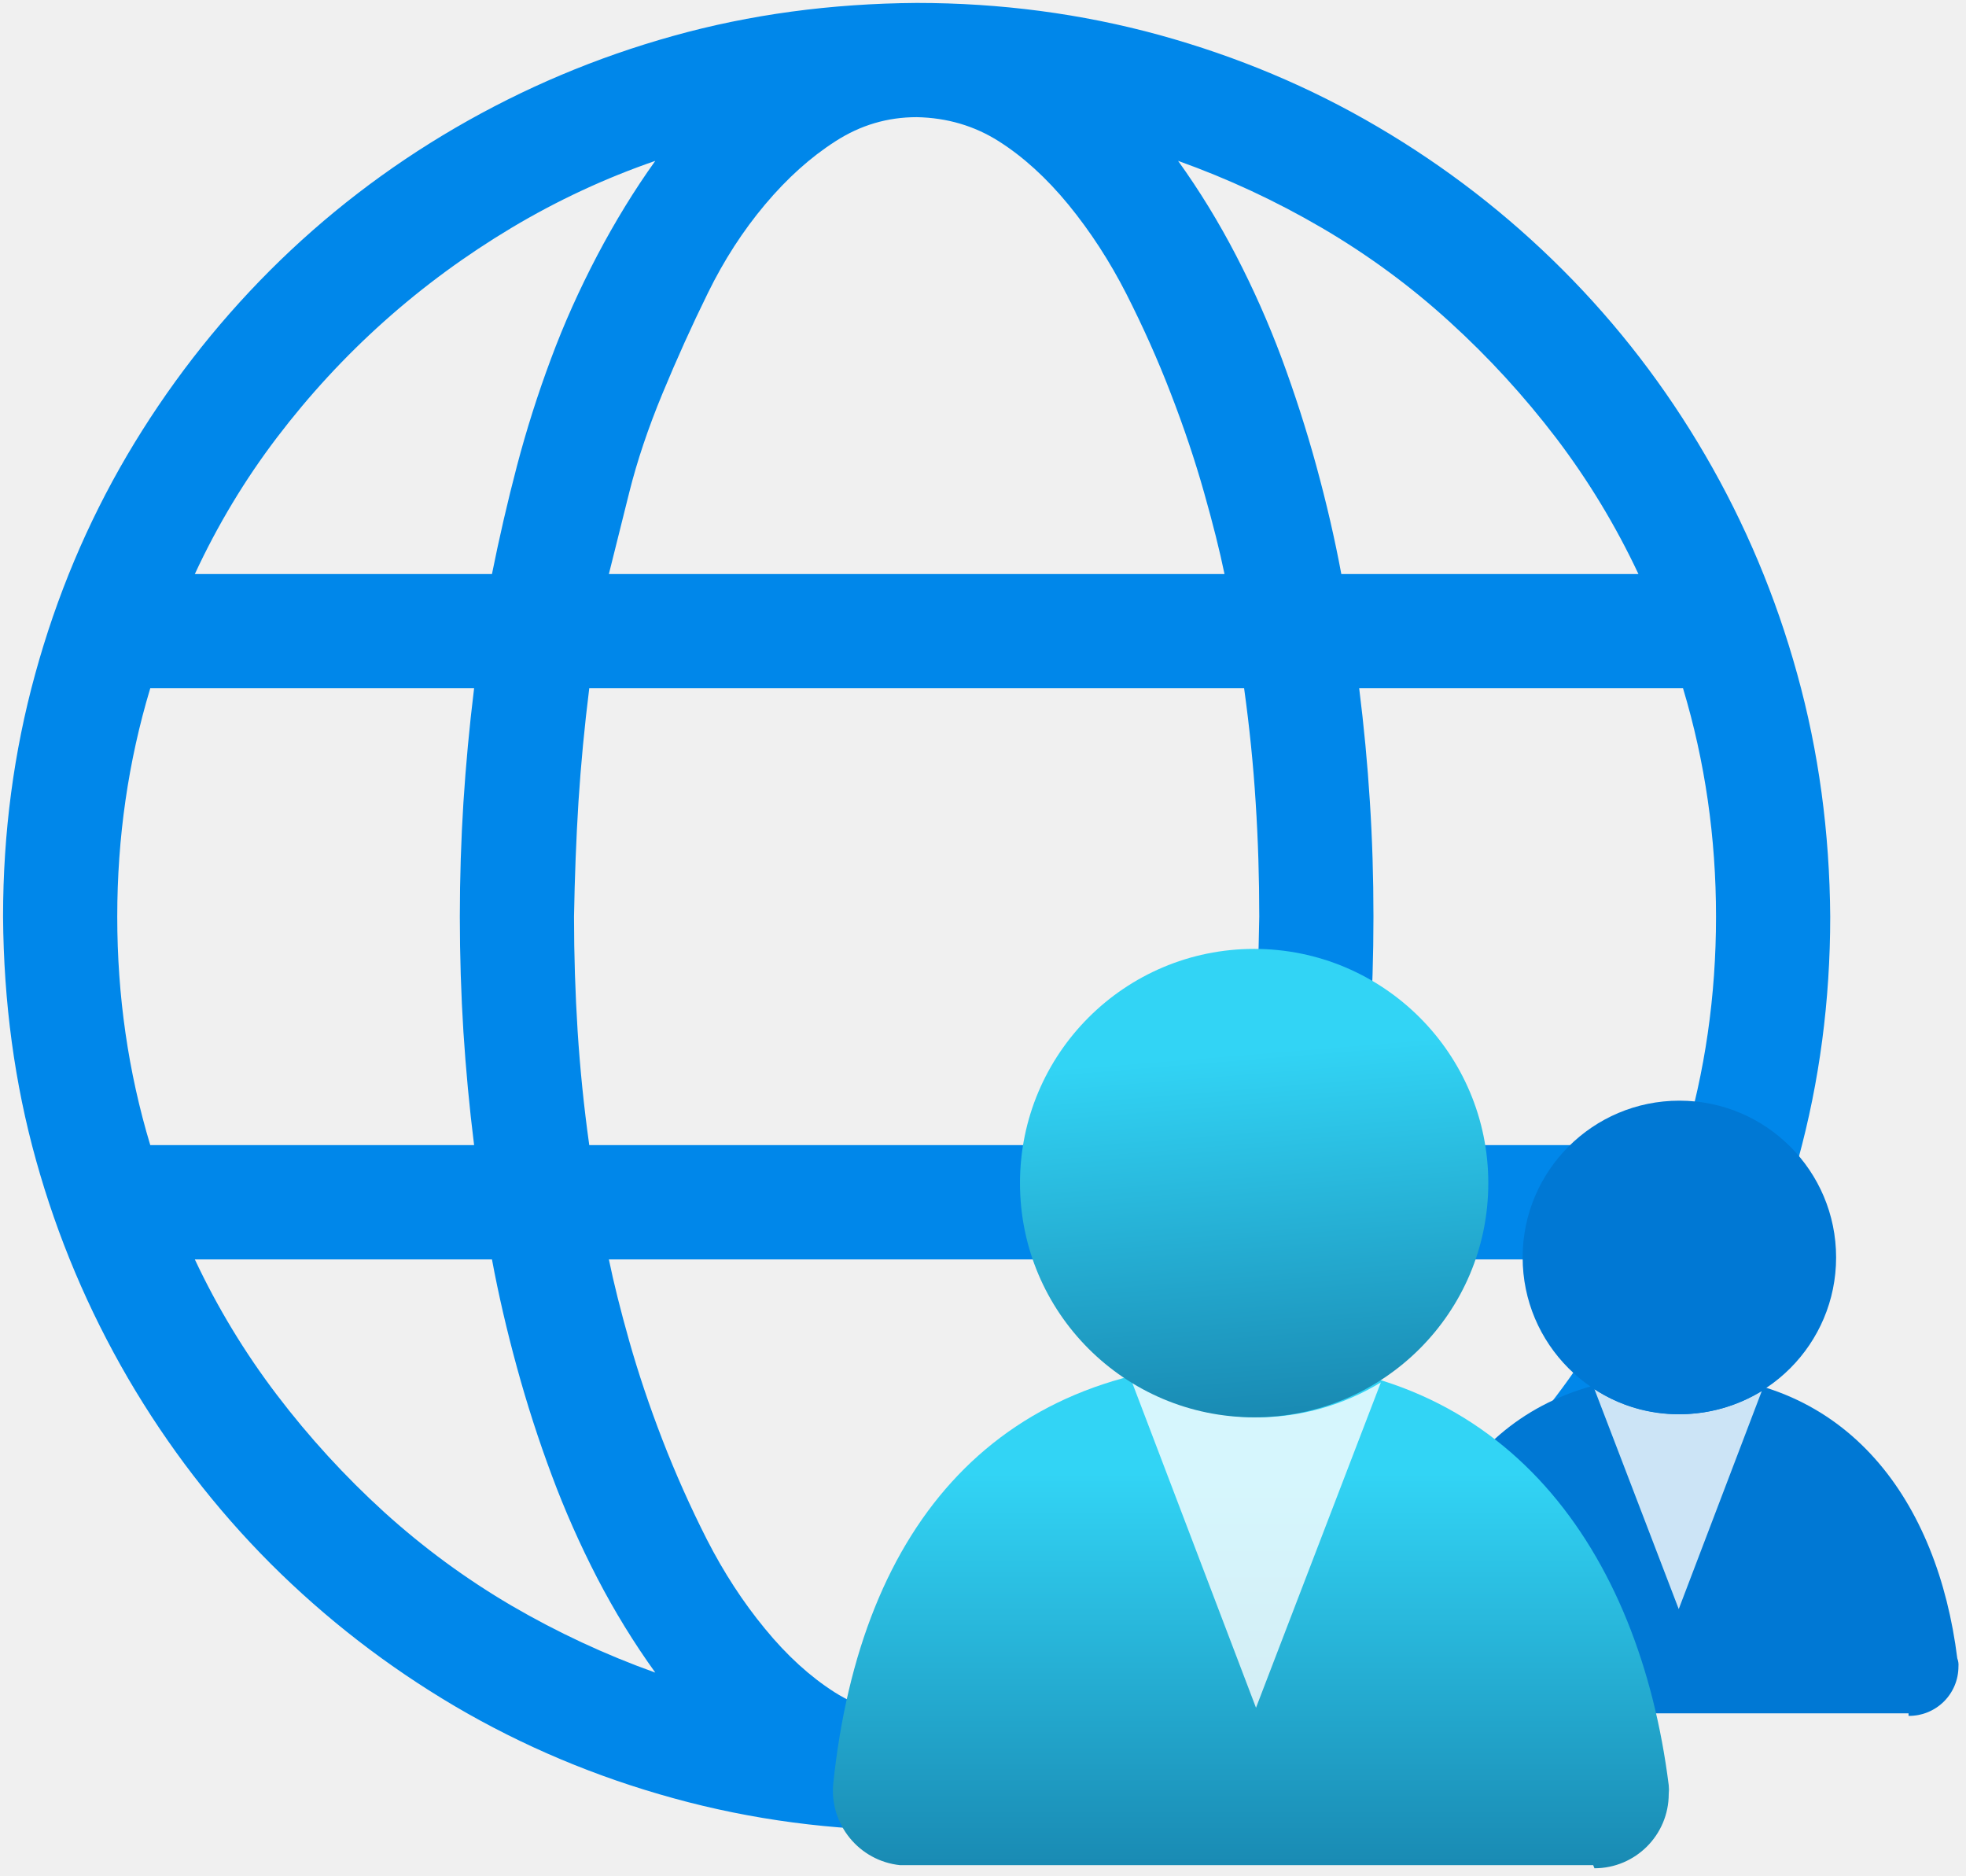
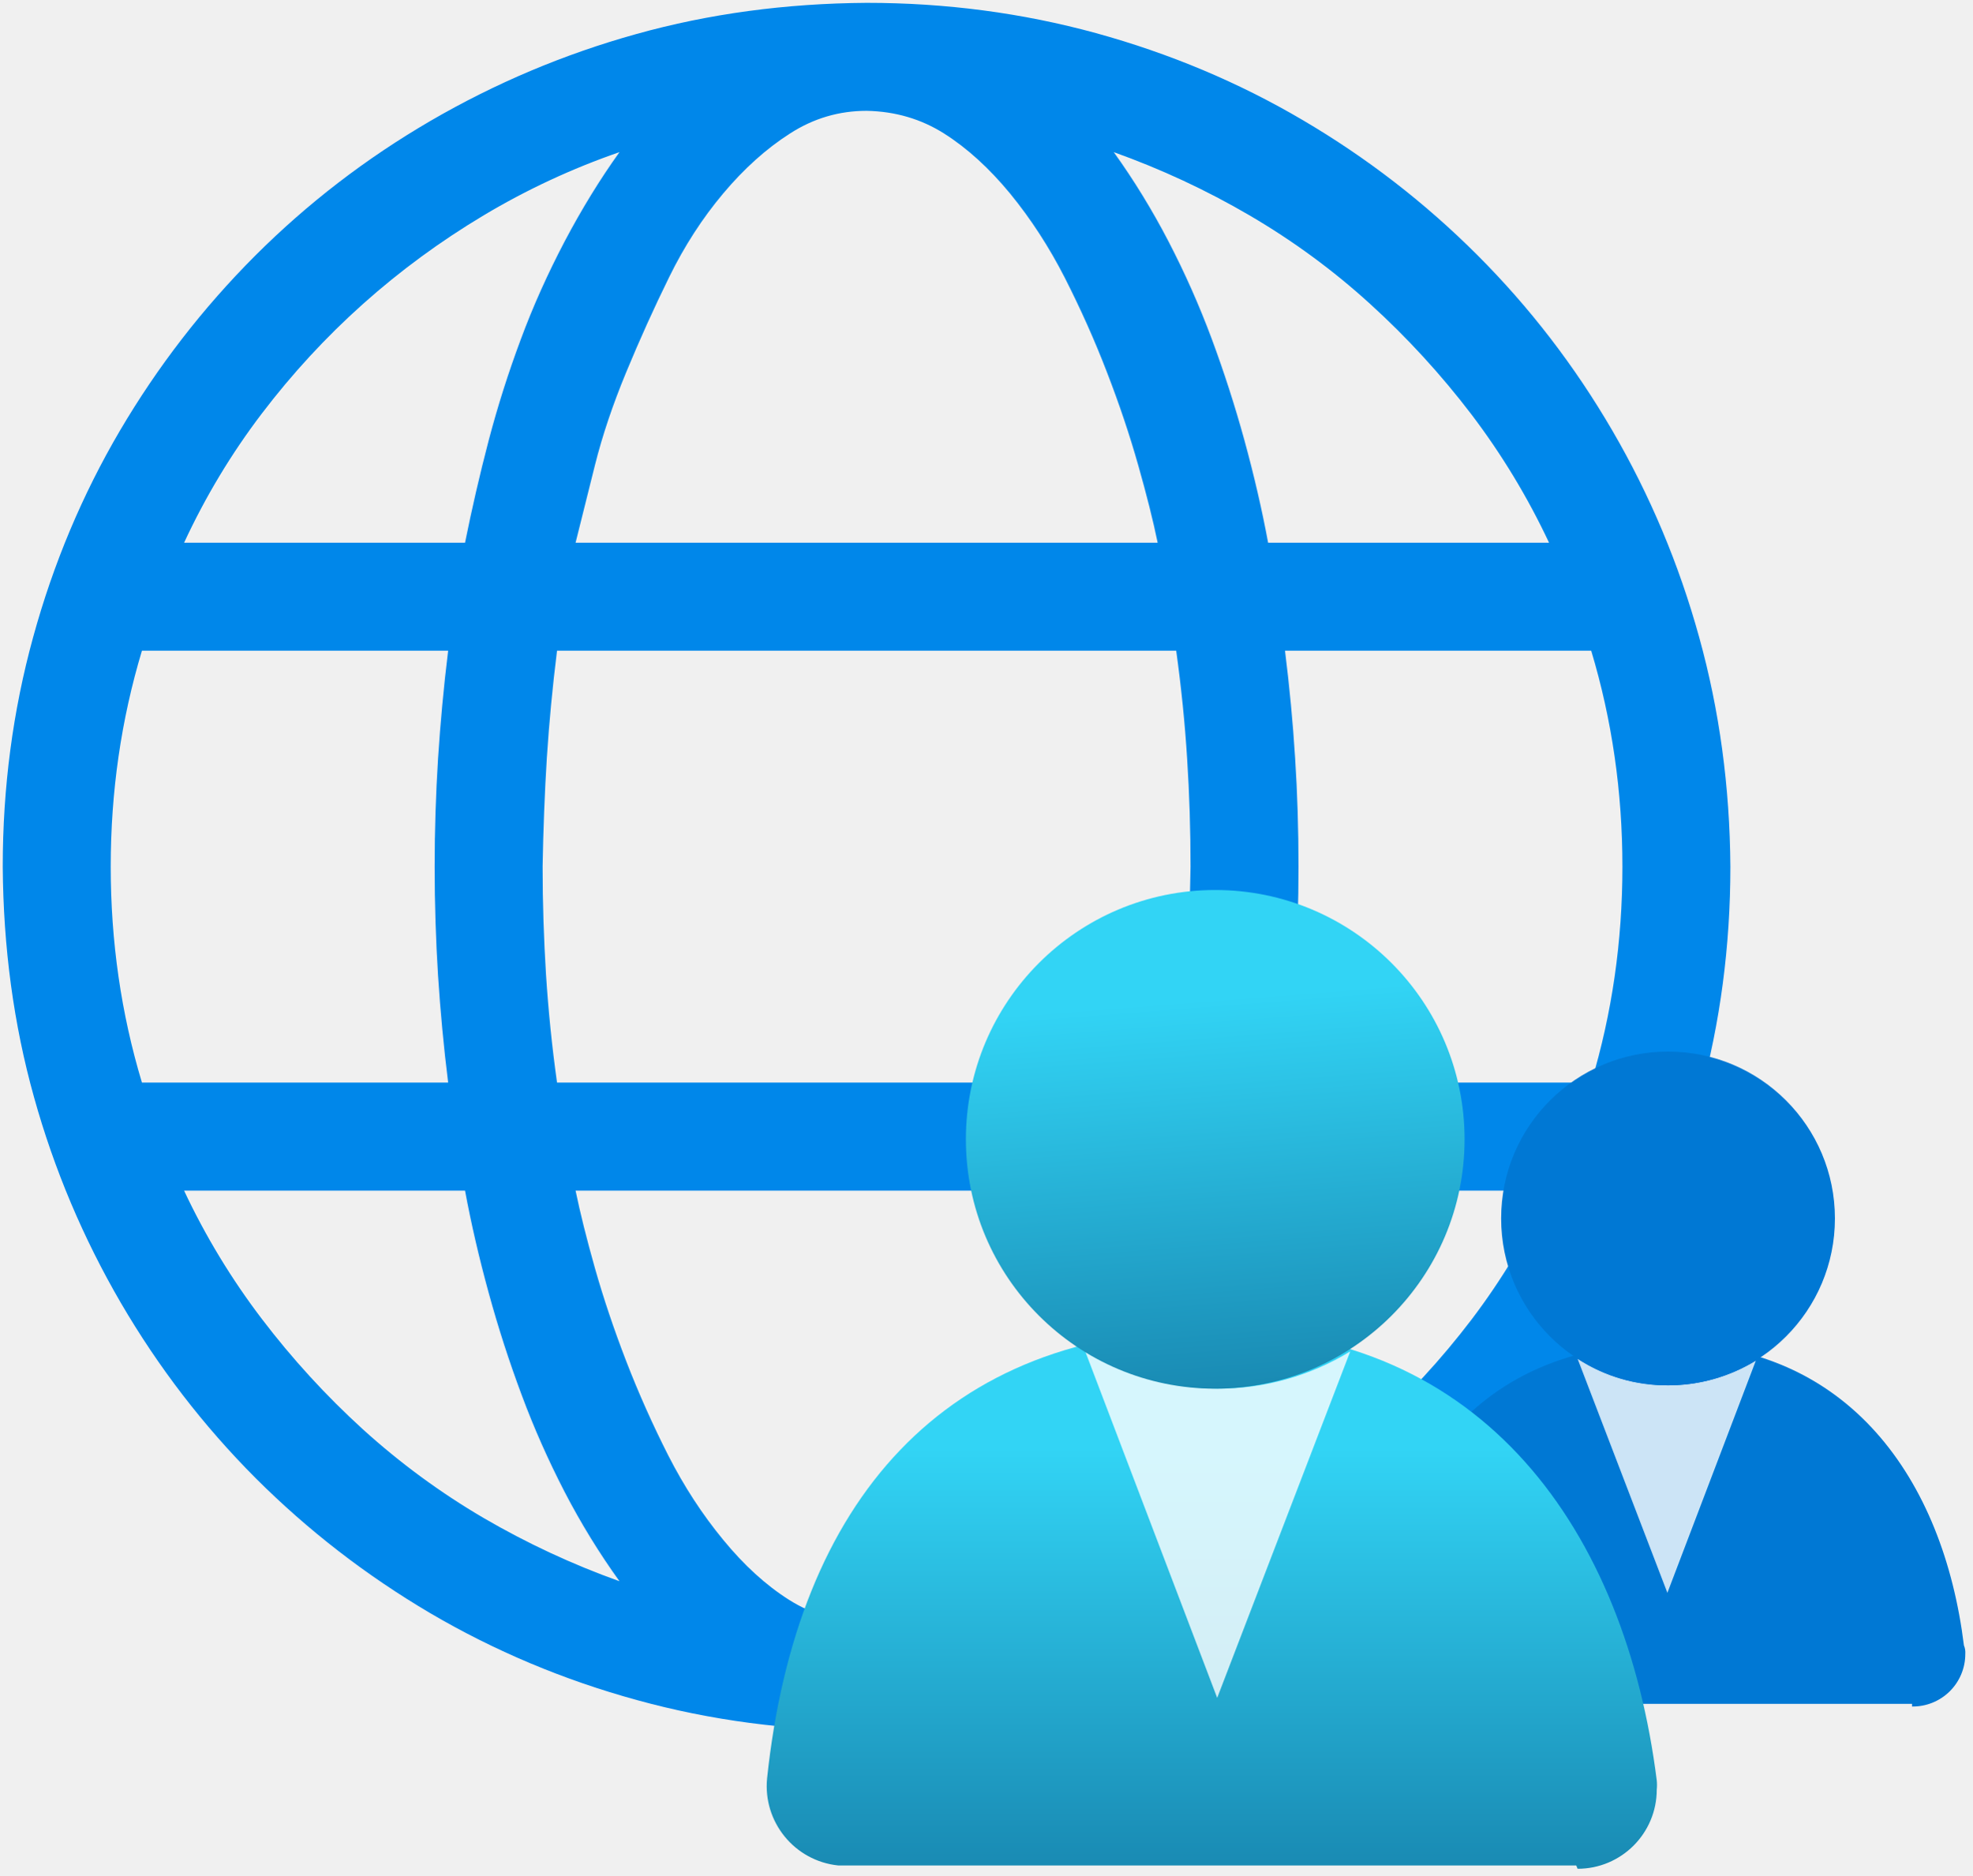
- <svg xmlns="http://www.w3.org/2000/svg" xmlns:ns1="http://schemas.microsoft.com/visio/2003/SVGExtensions/" width="2.812in" height="2.682in" viewBox="0 0 202.436 193.109" xml:space="preserve" color-interpolation-filters="sRGB" class="st6">
+ <svg xmlns="http://www.w3.org/2000/svg" xmlns:ns1="http://schemas.microsoft.com/visio/2003/SVGExtensions/" width="2.983in" height="2.837in" viewBox="0 0 214.806 204.279" xml:space="preserve" color-interpolation-filters="sRGB" class="st6">
  <ns1:documentProperties ns1:langID="1033" ns1:viewMarkup="false" />
  <style type="text/css">
	
		.st1 {fill:#0087ea;stroke:none;stroke-linecap:butt;stroke-width:0.299}
		.st2 {fill:#0078d4;stroke:none;stroke-linecap:butt;stroke-width:0.75}
		.st3 {fill:#ffffff;fill-opacity:0.8;stroke:none;stroke-linecap:butt;stroke-width:0.75}
		.st4 {fill:url(#grad0-14);stroke:none;stroke-linecap:butt;stroke-width:0.75}
		.st5 {fill:url(#grad0-20);stroke:none;stroke-linecap:butt;stroke-width:0.75}
		.st6 {fill:none;fill-rule:evenodd;font-size:12px;overflow:visible;stroke-linecap:square;stroke-miterlimit:3}
	
	</style>
  <defs id="Patterns_And_Gradients">
    <linearGradient id="grad0-14" x1="0" y1="0" x2="1" y2="0" gradientTransform="rotate(90 0.5 0.5)">
      <stop offset="0.22" stop-color="#32d4f5" stop-opacity="1" />
      <stop offset="1" stop-color="#198ab3" stop-opacity="1" />
    </linearGradient>
    <linearGradient id="grad0-20" x1="0" y1="0" x2="1" y2="0" gradientTransform="rotate(85.4012 0.5 0.5)">
      <stop offset="0.22" stop-color="#32d4f5" stop-opacity="1" />
      <stop offset="1" stop-color="#198ab3" stop-opacity="1" />
    </linearGradient>
  </defs>
  <g ns1:mID="0" ns1:index="1" ns1:groupContext="foregroundPage">
    <ns1:pageProperties ns1:drawingScale="1" ns1:pageScale="1" ns1:drawingUnits="0" ns1:shadowOffsetX="9" ns1:shadowOffsetY="-9" />
-     <g id="group70-1" transform="translate(0.298828,-4.63729)" ns1:mID="70" ns1:groupContext="group">
+     <g id="group70-1" transform="translate(0.298828,-15.8075)" ns1:mID="70" ns1:groupContext="group">
      <g id="shape71-2" ns1:mID="71" ns1:groupContext="shape">
-         <path d="M94.09 4.94 C102.72 4.94 111.05 6.04 119.08 8.24 C127.1 10.45 134.61 13.6 141.59 17.71 C148.57 21.81 154.91         26.71 160.61 32.41 C166.31 38.11 171.21 44.48 175.31 51.52 C179.41 58.56 182.57 66.07 184.77 74.03 C186.98         81.99 188.11 90.32 188.17 99.02 C188.17 107.66 187.07 115.99 184.87 124.01 C182.66 132.04 179.51 139.54         175.4 146.53 C171.3 153.51 166.4 159.85 160.7 165.54 C155 171.24 148.63 176.14 141.59 180.25 C134.54         184.35 127.04 187.5 119.08 189.71 C111.12 191.91 102.78 193.05 94.09 193.11 C85.45 193.11 77.12 192.01         69.09 189.8 C61.07 187.6 53.57 184.44 46.58 180.34 C39.6 176.23 33.26 171.33 27.56 165.64 C21.87 159.94         16.97 153.57 12.86 146.53 C8.76 139.48 5.6 132.01 3.4 124.11 C1.19 116.2 0.06 107.84 0 99.02 C0 90.39         1.1 82.06 3.31 74.03 C5.51 66.01 8.67 58.5 12.77 51.52 C16.88 44.54 21.78 38.2 27.47 32.5 C33.17 26.8         39.54 21.9 46.58 17.8 C53.63 13.7 61.1 10.54 69 8.34 C76.9 6.13 85.27 5 94.09 4.94 ZM168.42 63.74 C166.09         58.78 163.27 54.12 159.97 49.77 C156.66 45.43 152.98 41.41 148.94 37.74 C144.9 34.06 140.52 30.85 135.8         28.09 C131.08 25.33 126.15 23.04 121.01 21.2 C123.21 24.26 125.2 27.51 126.98 30.94 C128.76 34.37 130.32         37.89 131.67 41.5 C133.01 45.12 134.21 48.82 135.25 52.62 C136.29 56.42 137.15 60.13 137.82 63.74 L168.42         63.74 ZM176.41 99.02 C176.41 90.88 175.28 83.04 173.01 75.5 L139.66 75.5 C140.15 79.42 140.52 83.31         140.76 87.17 C141.01 91.03 141.13 94.98 141.13 99.02 C141.13 103 141.01 106.92 140.76 110.78 C140.52         114.64 140.15 118.56 139.66 122.54 L173.01 122.54 C175.28 115.01 176.41 107.17 176.41 99.02 ZM94.09         181.35 C97.09 181.35 99.88 180.52 102.45 178.87 C105.02 177.21 107.44 175.04 109.71 172.34 C111.97 169.65         113.93 166.62 115.59 163.25 C117.24 159.88 118.8 156.42 120.27 152.87 C121.74 149.31 122.88 145.94 123.67         142.76 C124.47 139.57 125.17 136.76 125.79 134.31 L62.39 134.31 C62.88 136.69 63.58 139.51 64.5 142.76         C65.42 146 66.55 149.37 67.9 152.87 C69.25 156.36 70.78 159.79 72.49 163.16 C74.21 166.52 76.2 169.59         78.47 172.34 C80.73 175.1 83.12 177.27 85.63 178.87 C88.14 180.46 90.96 181.29 94.09 181.35 ZM127.81         122.54 C128.3 118.62 128.66 114.73 128.91 110.88 C129.15 107.02 129.31 103.07 129.37 99.02 C129.37 95.04         129.25 91.12 129 87.26 C128.76 83.4 128.36 79.48 127.81 75.5 L60.37 75.5 C59.88 79.42 59.51 83.31 59.26         87.17 C59.02 91.03 58.87 94.98 58.8 99.02 C58.8 103 58.93 106.92 59.17 110.78 C59.42 114.64 59.81 118.56         60.37 122.54 L127.81 122.54 ZM11.76 99.02 C11.76 107.17 12.89 115.01 15.16 122.54 L48.51 122.54 C48.02         118.62 47.66 114.73 47.41 110.88 C47.17 107.02 47.04 103.07 47.04 99.02 C47.04 95.04 47.17 91.12 47.41         87.26 C47.66 83.4 48.02 79.48 48.51 75.5 L15.16 75.5 C12.89 83.04 11.76 90.88 11.76 99.02 ZM94.09 16.7         C91.09 16.7 88.3 17.52 85.73 19.18 C83.15 20.83 80.73 23.01 78.47 25.7 C76.2 28.4 74.24 31.43 72.59         34.8 C70.93 38.17 69.37 41.63 67.9 45.18 C66.43 48.73 65.3 52.1 64.5 55.29 C63.7 58.47 63 61.29 62.39         63.74 L125.79 63.74 C125.3 61.35 124.59 58.53 123.67 55.29 C122.75 52.04 121.62 48.67 120.27 45.18 C118.93         41.69 117.39 38.26 115.68 34.89 C113.96 31.52 111.97 28.46 109.71 25.7 C107.44 22.94 105.05 20.77 102.54         19.18 C100.03 17.59 97.21 16.76 94.09 16.7 ZM67.17 21.2 C62.02 22.98 57.09 25.27 52.37 28.09 C47.66         30.91 43.28 34.12 39.23 37.74 C35.19 41.35 31.52 45.33 28.21 49.68 C24.9 54.03 22.08 58.72 19.75 63.74         L50.35 63.74 C51.09 60.06 51.94 56.36 52.92 52.62 C53.9 48.89 55.07 45.21 56.42 41.6 C57.76 37.98 59.36         34.43 61.19 30.94 C63.03 27.45 65.02 24.2 67.17 21.2 ZM19.75 134.31 C22.08 139.27 24.9 143.92 28.21         148.27 C31.52 152.62 35.19 156.63 39.23 160.31 C43.28 163.98 47.66 167.2 52.37 169.96 C57.09 172.71         62.02 175.01 67.17 176.85 C64.96 173.78 62.97 170.54 61.19 167.11 C59.42 163.68 57.85 160.15 56.51 156.54         C55.16 152.93 53.96 149.22 52.92 145.42 C51.88 141.62 51.02 137.92 50.35 134.31 L19.75 134.31 ZM121.01         176.85 C126.15 175.07 131.08 172.77 135.8 169.96 C140.52 167.14 144.9 163.92 148.94 160.31 C152.98 156.69         156.66 152.71 159.97 148.36 C163.27 144.01 166.09 139.33 168.42 134.31 L137.82 134.31 C137.09 137.98         136.23 141.69 135.25 145.42 C134.27 149.16 133.11 152.83 131.76 156.45 C130.41 160.06 128.82 163.62         126.98 167.11 C125.14 170.6 123.15 173.84 121.01 176.85 Z" class="st1" />
+         <path d="M94.09 16.11 C102.72 16.11 111.05 17.21 119.08 19.41 C127.1 21.62 134.61 24.77 141.59 28.88 C148.57 32.98         154.91 37.88 160.61 43.58 C166.31 49.28 171.21 55.65 175.31 62.69 C179.41 69.73 182.57 77.24 184.77         85.2 C186.98 93.16 188.11 101.49 188.17 110.19 C188.17 118.83 187.07 127.16 184.87 135.18 C182.66 143.21         179.51 150.71 175.4 157.7 C171.3 164.68 166.4 171.02 160.7 176.71 C155 182.41 148.63 187.31 141.59 191.42         C134.54 195.52 127.04 198.67 119.08 200.88 C111.12 203.08 102.78 204.22 94.09 204.28 C85.45 204.28 77.12         203.18 69.09 200.97 C61.07 198.77 53.57 195.61 46.58 191.51 C39.6 187.4 33.26 182.5 27.56 176.81 C21.87         171.11 16.97 164.74 12.86 157.7 C8.76 150.65 5.6 143.18 3.4 135.28 C1.19 127.37 0.06 119.01 0 110.19         C0 101.56 1.1 93.23 3.31 85.2 C5.51 77.18 8.67 69.67 12.77 62.69 C16.88 55.71 21.78 49.37 27.47 43.67         C33.17 37.97 39.54 33.07 46.58 28.97 C53.63 24.87 61.1 21.71 69 19.51 C76.9 17.3 85.27 16.17 94.09 16.11         ZM168.42 74.91 C166.09 69.95 163.27 65.29 159.97 60.94 C156.66 56.6 152.98 52.58 148.94 48.91 C144.9         45.23 140.52 42.02 135.8 39.26 C131.08 36.5 126.15 34.21 121.01 32.37 C123.21 35.43 125.2 38.68 126.98         42.11 C128.76 45.54 130.32 49.06 131.67 52.68 C133.01 56.29 134.21 60 135.25 63.79 C136.29 67.59 137.15         71.3 137.82 74.91 L168.42 74.91 ZM176.41 110.19 C176.41 102.05 175.28 94.21 173.01 86.67 L139.66 86.67         C140.15 90.59 140.52 94.48 140.76 98.34 C141.01 102.2 141.13 106.15 141.13 110.19 C141.13 114.17 141.01         118.09 140.76 121.95 C140.52 125.81 140.15 129.73 139.66 133.71 L173.01 133.71 C175.28 126.18 176.41         118.34 176.41 110.19 ZM94.09 192.52 C97.09 192.52 99.88 191.69 102.45 190.04 C105.02 188.38 107.44 186.21         109.71 183.51 C111.97 180.82 113.93 177.79 115.59 174.42 C117.24 171.05 118.8 167.59 120.27 164.04 C121.74         160.48 122.88 157.11 123.67 153.93 C124.47 150.74 125.17 147.93 125.79 145.48 L62.39 145.48 C62.88 147.86         63.58 150.68 64.5 153.93 C65.42 157.17 66.55 160.54 67.9 164.04 C69.25 167.53 70.78 170.96 72.49 174.33         C74.21 177.7 76.2 180.76 78.47 183.51 C80.73 186.27 83.12 188.45 85.63 190.04 C88.14 191.63 90.96 192.46         94.09 192.52 ZM127.81 133.71 C128.3 129.79 128.66 125.9 128.91 122.05 C129.15 118.19 129.31 114.24 129.37         110.19 C129.37 106.21 129.25 102.29 129 98.43 C128.76 94.57 128.36 90.65 127.81 86.67 L60.37 86.67 C59.88         90.59 59.51 94.48 59.26 98.34 C59.02 102.2 58.87 106.15 58.8 110.19 C58.8 114.17 58.93 118.09 59.17         121.95 C59.42 125.81 59.81 129.73 60.37 133.71 L127.81 133.71 ZM11.76 110.19 C11.76 118.34 12.89 126.18         15.16 133.71 L48.51 133.71 C48.02 129.79 47.66 125.9 47.41 122.05 C47.17 118.19 47.04 114.24 47.04 110.19         C47.04 106.21 47.17 102.29 47.41 98.43 C47.66 94.57 48.02 90.65 48.51 86.67 L15.16 86.67 C12.89 94.21         11.76 102.05 11.76 110.19 ZM94.09 27.87 C91.09 27.87 88.3 28.69 85.73 30.35 C83.15 32 80.73 34.18 78.47         36.87 C76.2 39.57 74.24 42.6 72.59 45.97 C70.93 49.34 69.37 52.8 67.9 56.35 C66.43 59.9 65.3 63.27 64.5         66.46 C63.7 69.64 63 72.46 62.39 74.91 L125.79 74.91 C125.3 72.52 124.59 69.7 123.67 66.46 C122.75 63.21         121.62 59.84 120.27 56.35 C118.93 52.86 117.39 49.43 115.68 46.06 C113.96 42.69 111.97 39.63 109.71         36.87 C107.44 34.12 105.05 31.94 102.54 30.35 C100.03 28.76 97.21 27.93 94.09 27.87 ZM67.17 32.37 C62.02         34.15 57.09 36.44 52.37 39.26 C47.66 42.08 43.28 45.29 39.23 48.91 C35.19 52.52 31.52 56.5 28.21 60.85         C24.9 65.2 22.08 69.89 19.75 74.91 L50.35 74.91 C51.09 71.24 51.94 67.53 52.92 63.79 C53.9 60.06 55.07         56.38 56.42 52.77 C57.76 49.15 59.36 45.6 61.19 42.11 C63.03 38.62 65.02 35.37 67.17 32.37 ZM19.75 145.48         C22.08 150.44 24.9 155.09 28.21 159.44 C31.52 163.79 35.19 167.8 39.23 171.48 C43.28 175.15 47.66 178.37         52.37 181.13 C57.09 183.88 62.02 186.18 67.17 188.02 C64.96 184.95 62.97 181.71 61.19 178.28 C59.42         174.85 57.85 171.32 56.51 167.71 C55.16 164.1 53.96 160.39 52.92 156.59 C51.88 152.8 51.02 149.09 50.35         145.48 L19.75 145.48 ZM121.01 188.02 C126.15 186.24 131.08 183.94 135.8 181.13 C140.52 178.31 144.9         175.09 148.94 171.48 C152.98 167.86 156.66 163.88 159.97 159.53 C163.27 155.18 166.09 150.5 168.42 145.48         L137.82 145.48 C137.09 149.15 136.23 152.86 135.25 156.59 C134.27 160.33 133.11 164 131.76 167.62 C130.41         171.23 128.82 174.79 126.98 178.28 C125.14 181.77 123.15 185.01 121.01 188.02 Z" class="st1" />
      </g>
    </g>
-     <g id="group63-4" transform="translate(85.7988,-0.75)" ns1:mID="63" ns1:groupContext="group">
-       <g id="shape64-5" ns1:mID="64" ns1:groupContext="shape" transform="translate(58.3262,-15.6908)">
-         <path d="M52.41 193.11 A5.08 5.08 -180 0 0 57.55 188.03 A1.801 1.801 -180 0 0 57.43 187.19 C55.43 171.12         46.24 158 28.75 158 C11.25 158 1.8 169.32 0 187.19 A5.209 5.209 -180 0 0 4.63 192.85 L52.41 192.85         L52.41 193.11 Z" class="st2" />
+     <g id="group63-4" transform="translate(83.5488,-0.75)" ns1:mID="63" ns1:groupContext="group">
+       <g id="shape64-5" ns1:mID="64" ns1:groupContext="shape" transform="translate(65.6845,-17.6704)">
+         <path d="M59.02 204.28 A5.721 5.721 -180 0 0 64.82 198.56 A2.028 2.028 -180 0 0 64.67 197.62 C62.43 179.51         52.07 164.74 32.37 164.74 C12.67 164.74 2.03 177.48 0 197.62 A5.866 5.866 -180 0 0 5.21 203.99 L59.02         203.99 L59.02 204.28 Z" class="st2" />
      </g>
-       <g id="shape65-7" ns1:mID="65" ns1:groupContext="shape" transform="translate(78.3899,-26.6873)">
-         <path d="M8.75 173.05 A15.691 15.691 0 0 1 -0 170.47 L8.68 193.11 L17.23 170.67 A16.334 16.334 0 0 1 8.75 173.05         Z" class="st3" />
+       <g id="shape65-7" ns1:mID="65" ns1:groupContext="shape" transform="translate(88.2794,-30.0541)">
+         <path d="M9.85 181.68 A17.67 17.67 0 0 1 0 178.79 L9.78 204.28 L19.41 179 A18.395 18.395 0 0 1 9.85 181.68 Z" class="st3" />
      </g>
-       <g id="shape66-9" ns1:mID="66" ns1:groupContext="shape" transform="translate(70.9946,-46.751)">
-         <ellipse cx="16.141" cy="176.968" rx="16.141" ry="16.141" class="st2" />
+       <g id="shape66-9" ns1:mID="66" ns1:groupContext="shape" transform="translate(79.9512,-52.649)">
+         <ellipse cx="18.177" cy="186.102" rx="18.177" ry="18.177" class="st2" />
      </g>
      <g id="shape67-11" ns1:mID="67" ns1:groupContext="shape">
-         <path d="M78.39 193.11 A7.652 7.652 -180 0 0 86.04 185.46 A4.244 4.244 -180 0 0 86.04 184.56 C83.02 160.51         69.32 140.96 43.21 140.96 C17.11 140.96 2.83 157.55 0 184.36 A7.717 7.717 -180 0 0 6.88 192.79 L78.26         192.79 L78.39 193.11 Z" class="st4" />
+         <path d="M88.28 204.28 A8.618 8.618 -180 0 0 96.9 195.66 A4.78 4.78 -180 0 0 96.9 194.65 C93.49 167.56         78.07 145.55 48.67 145.55 C19.26 145.55 3.19 164.23 0 194.43 A8.69 8.69 -180 0 0 7.75 203.92 L88.13         203.92 L88.28 204.28 Z" class="st4" />
      </g>
-       <g id="shape68-15" ns1:mID="68" ns1:groupContext="shape" transform="translate(30.6743,-16.5268)">
-         <path d="M12.86 163.21 A23.922 23.922 0 0 1 0 159.35 L12.86 193.11 L25.72 159.61 A24.501 24.501 0 0 1 12.86 163.21         Z" class="st3" />
+       <g id="shape68-15" ns1:mID="68" ns1:groupContext="shape" transform="translate(34.5441,-18.6118)">
+         <path d="M14.48 170.6 A26.94 26.94 0 0 1 -0 166.26 L14.48 204.28 L28.97 166.55 A27.592 27.592 0 0 1 14.48 170.6         Z" class="st3" />
      </g>
-       <g id="shape69-17" ns1:mID="69" ns1:groupContext="shape" transform="translate(19.2277,-46.4295)">
-         <ellipse cx="24.115" cy="168.994" rx="24.115" ry="24.115" class="st5" />
+       <g id="shape69-17" ns1:mID="69" ns1:groupContext="shape" transform="translate(21.6534,-52.2869)">
+         <ellipse cx="27.157" cy="177.122" rx="27.157" ry="27.157" class="st5" />
      </g>
    </g>
  </g>
</svg>
